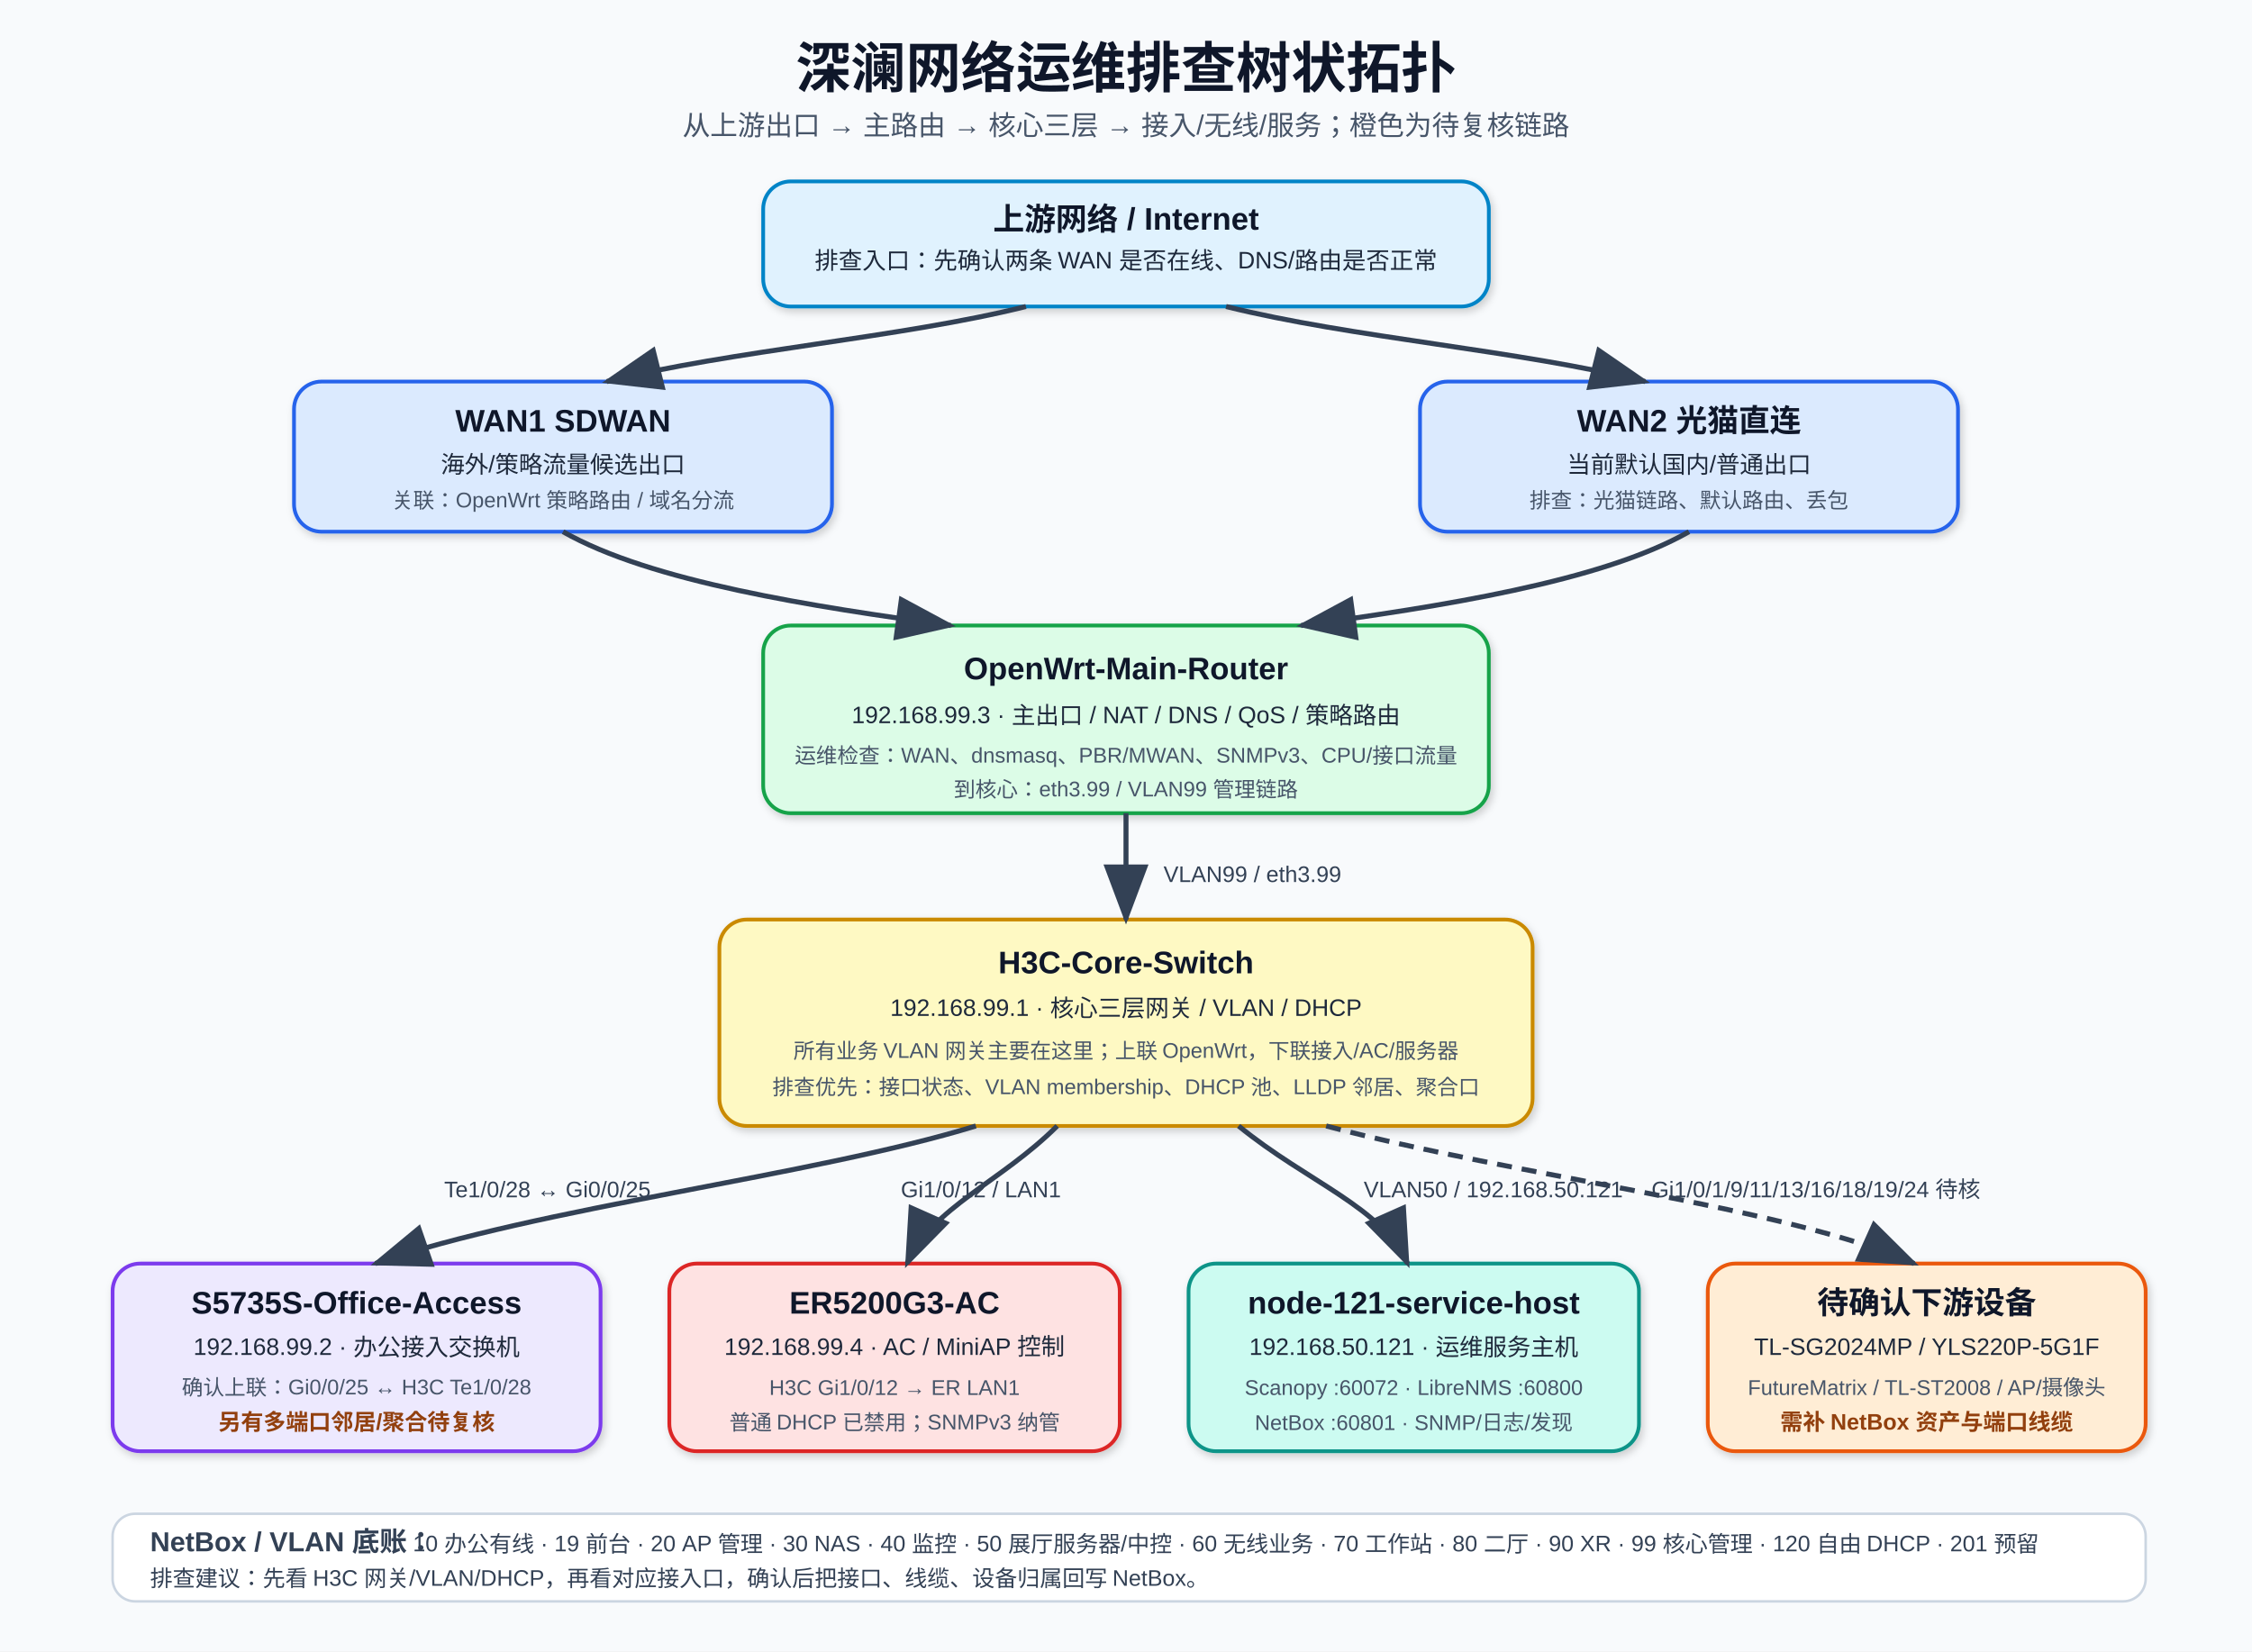
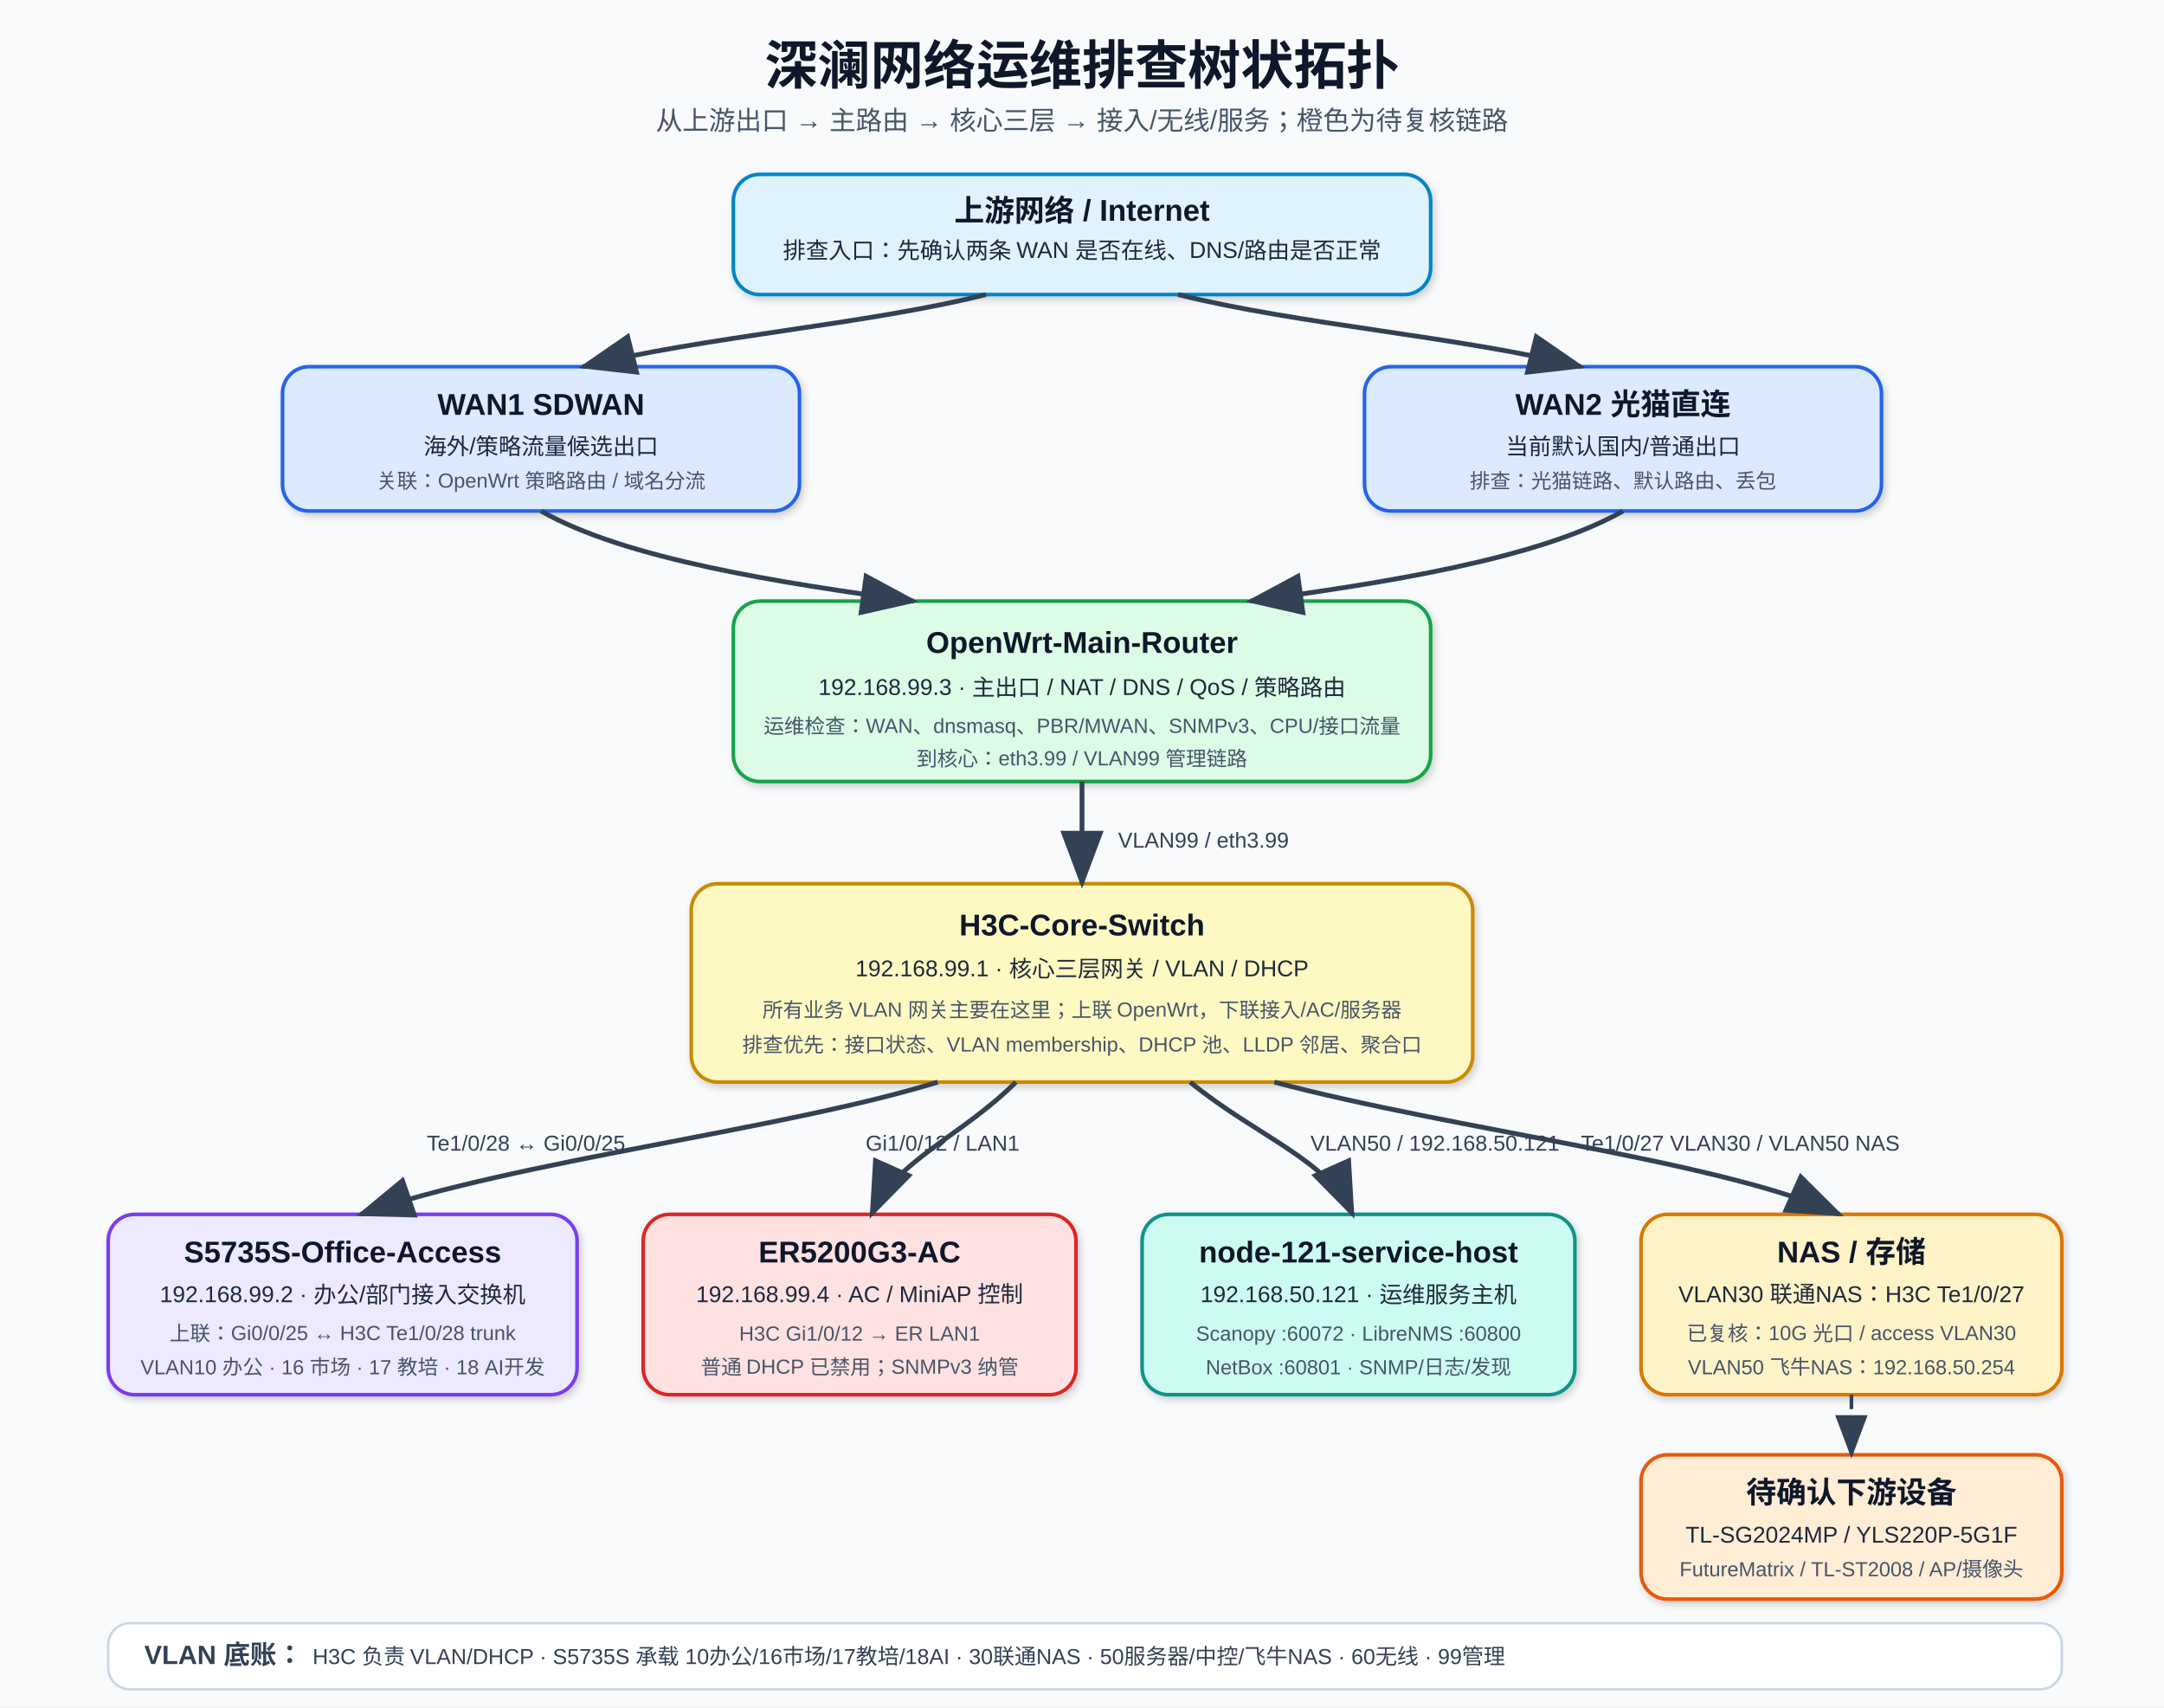
- <svg xmlns="http://www.w3.org/2000/svg" width="1800" height="1320" viewBox="0 0 1800 1320" font-family="Arial, PingFang SC, Microsoft YaHei, sans-serif">
+ <svg xmlns="http://www.w3.org/2000/svg" width="1800" height="1420" viewBox="0 0 1800 1420" font-family="Arial, PingFang SC, Microsoft YaHei, sans-serif">
  <defs>
    <filter id="shadow" x="-10%" y="-10%" width="120%" height="130%">
      <feDropShadow dx="2" dy="3" stdDeviation="3" flood-opacity="0.18" />
    </filter>
    <marker id="arrow" markerWidth="12" markerHeight="9" refX="11" refY="4.5" orient="auto">
      <path d="M0,0 L12,4.5 L0,9 z" fill="#334155" />
    </marker>
    <style>
      .title{font-size:44px;font-weight:800;fill:#0f172a}.subtitle{font-size:22px;fill:#475569}.box{stroke-width:3;rx:22;filter:url(#shadow)}.tier{font-size:22px;font-weight:800;fill:#334155}.h{font-size:25px;font-weight:800;fill:#0f172a}.t{font-size:19px;fill:#1e293b}.s{font-size:17px;fill:#475569}.warn{font-size:18px;fill:#92400e;font-weight:700}.line{stroke:#334155;stroke-width:4;fill:none;marker-end:url(#arrow)}.dash{stroke-dasharray:12 8}.thin{stroke-width:3}.legend{font-size:18px;fill:#334155}
    </style>
  </defs>
-   <rect width="1800" height="1320" fill="#f8fafc" />
+   <rect width="1800" height="1420" fill="#f8fafc" />
  <text x="900" y="70" text-anchor="middle" class="title">深澜网络运维排查树状拓扑</text>
  <text x="900" y="108" text-anchor="middle" class="subtitle">从上游出口 → 主路由 → 核心三层 → 接入/无线/服务；橙色为待复核链路</text>
  <rect x="610" y="145" width="580" height="100" class="box" fill="#e0f2fe" stroke="#0284c7" />
  <text x="900" y="184" text-anchor="middle" class="h">上游网络 / Internet</text>
  <text x="900" y="215" text-anchor="middle" class="t">排查入口：先确认两条 WAN 是否在线、DNS/路由是否正常</text>
  <rect x="235" y="305" width="430" height="120" class="box" fill="#dbeafe" stroke="#2563eb" />
  <text x="450" y="345" text-anchor="middle" class="h">WAN1 SDWAN</text>
  <text x="450" y="378" text-anchor="middle" class="t">海外/策略流量候选出口</text>
  <text x="450" y="406" text-anchor="middle" class="s">关联：OpenWrt 策略路由 / 域名分流</text>
  <rect x="1135" y="305" width="430" height="120" class="box" fill="#dbeafe" stroke="#2563eb" />
  <text x="1350" y="345" text-anchor="middle" class="h">WAN2 光猫直连</text>
  <text x="1350" y="378" text-anchor="middle" class="t">当前默认国内/普通出口</text>
  <text x="1350" y="406" text-anchor="middle" class="s">排查：光猫链路、默认路由、丢包</text>
  <path d="M820 245 C720 270 585 280 485 305" class="line" />
  <path d="M980 245 C1080 270 1215 280 1315 305" class="line" />
  <rect x="610" y="500" width="580" height="150" class="box" fill="#dcfce7" stroke="#16a34a" />
  <text x="900" y="543" text-anchor="middle" class="h">OpenWrt-Main-Router</text>
  <text x="900" y="578" text-anchor="middle" class="t">192.168.99.3 · 主出口 / NAT / DNS / QoS / 策略路由</text>
  <text x="900" y="610" text-anchor="middle" class="s">运维检查：WAN、dnsmasq、PBR/MWAN、SNMPv3、CPU/接口流量</text>
  <text x="900" y="637" text-anchor="middle" class="s">到核心：eth3.99 / VLAN99 管理链路</text>
  <path d="M450 425 C520 465 650 485 760 500" class="line" />
  <path d="M1350 425 C1280 465 1150 485 1040 500" class="line" />
  <rect x="575" y="735" width="650" height="165" class="box" fill="#fef9c3" stroke="#ca8a04" />
  <text x="900" y="778" text-anchor="middle" class="h">H3C-Core-Switch</text>
  <text x="900" y="812" text-anchor="middle" class="t">192.168.99.1 · 核心三层网关 / VLAN / DHCP</text>
  <text x="900" y="846" text-anchor="middle" class="s">所有业务 VLAN 网关主要在这里；上联 OpenWrt，下联接入/AC/服务器</text>
  <text x="900" y="875" text-anchor="middle" class="s">排查优先：接口状态、VLAN membership、DHCP 池、LLDP 邻居、聚合口</text>
  <path d="M900 650 L900 735" class="line" />
  <text x="930" y="705" class="legend">VLAN99 / eth3.99</text>
  <rect x="90" y="1010" width="390" height="150" class="box" fill="#ede9fe" stroke="#7c3aed" />
  <text x="285" y="1050" text-anchor="middle" class="h">S5735S-Office-Access</text>
-   <text x="285" y="1083" text-anchor="middle" class="t">192.168.99.2 · 办公接入交换机</text>
-   <text x="285" y="1115" text-anchor="middle" class="s">确认上联：Gi0/0/25 ↔ H3C Te1/0/28</text>
-   <text x="285" y="1143" text-anchor="middle" class="warn">另有多端口邻居/聚合待复核</text>
+   <text x="285" y="1083" text-anchor="middle" class="t">192.168.99.2 · 办公/部门接入交换机</text>
+   <text x="285" y="1115" text-anchor="middle" class="s">上联：Gi0/0/25 ↔ H3C Te1/0/28 trunk</text>
+   <text x="285" y="1143" text-anchor="middle" class="s">VLAN10 办公 · 16 市场 · 17 教培 · 18 AI开发</text>
  <rect x="535" y="1010" width="360" height="150" class="box" fill="#fee2e2" stroke="#dc2626" />
  <text x="715" y="1050" text-anchor="middle" class="h">ER5200G3-AC</text>
  <text x="715" y="1083" text-anchor="middle" class="t">192.168.99.4 · AC / MiniAP 控制</text>
  <text x="715" y="1115" text-anchor="middle" class="s">H3C Gi1/0/12 → ER LAN1</text>
  <text x="715" y="1143" text-anchor="middle" class="s">普通 DHCP 已禁用；SNMPv3 纳管</text>
  <rect x="950" y="1010" width="360" height="150" class="box" fill="#ccfbf1" stroke="#0d9488" />
  <text x="1130" y="1050" text-anchor="middle" class="h">node-121-service-host</text>
  <text x="1130" y="1083" text-anchor="middle" class="t">192.168.50.121 · 运维服务主机</text>
  <text x="1130" y="1115" text-anchor="middle" class="s">Scanopy :60072 · LibreNMS :60800</text>
  <text x="1130" y="1143" text-anchor="middle" class="s">NetBox :60801 · SNMP/日志/发现</text>
-   <rect x="1365" y="1010" width="350" height="150" class="box" fill="#ffedd5" stroke="#ea580c" />
-   <text x="1540" y="1050" text-anchor="middle" class="h">待确认下游设备</text>
-   <text x="1540" y="1083" text-anchor="middle" class="t">TL-SG2024MP / YLS220P-5G1F</text>
-   <text x="1540" y="1115" text-anchor="middle" class="s">FutureMatrix / TL-ST2008 / AP/摄像头</text>
-   <text x="1540" y="1143" text-anchor="middle" class="warn">需补 NetBox 资产与端口线缆</text>
+   <rect x="1365" y="1010" width="350" height="150" class="box" fill="#fef3c7" stroke="#d97706" />
+   <text x="1540" y="1050" text-anchor="middle" class="h">NAS / 存储</text>
+   <text x="1540" y="1083" text-anchor="middle" class="t">VLAN30 联通NAS：H3C Te1/0/27</text>
+   <text x="1540" y="1115" text-anchor="middle" class="s">已复核：10G 光口 / access VLAN30</text>
+   <text x="1540" y="1143" text-anchor="middle" class="s">VLAN50 飞牛NAS：192.168.50.254</text>
+   <rect x="1365" y="1210" width="350" height="120" class="box" fill="#ffedd5" stroke="#ea580c" />
+   <text x="1540" y="1250" text-anchor="middle" class="h">待确认下游设备</text>
+   <text x="1540" y="1283" text-anchor="middle" class="t">TL-SG2024MP / YLS220P-5G1F</text>
+   <text x="1540" y="1311" text-anchor="middle" class="s">FutureMatrix / TL-ST2008 / AP/摄像头</text>
  <path d="M780 900 C650 940 430 965 300 1010" class="line" />
  <text x="355" y="957" class="legend">Te1/0/28 ↔ Gi0/0/25</text>
  <path d="M845 900 C800 945 745 965 725 1010" class="line" />
  <text x="720" y="957" class="legend">Gi1/0/12 / LAN1</text>
  <path d="M990 900 C1045 945 1105 965 1125 1010" class="line" />
  <text x="1090" y="957" class="legend">VLAN50 / 192.168.50.121</text>
-   <path d="M1060 900 C1210 940 1430 965 1530 1010" class="line dash" />
-   <text x="1320" y="957" class="legend">Gi1/0/1/9/11/13/16/18/19/24 待核</text>
-   <rect x="90" y="1210" width="1625" height="70" rx="18" fill="#ffffff" stroke="#cbd5e1" stroke-width="2" />
-   <text x="120" y="1240" class="tier">NetBox / VLAN 底账：</text>
-   <text x="330" y="1240" class="legend">10 办公有线 · 19 前台 · 20 AP 管理 · 30 NAS · 40 监控 · 50 展厅服务器/中控 · 60 无线业务 · 70 工作站 · 80 二厅 · 90 XR · 99 核心管理 · 120 自由 DHCP · 201 预留</text>
-   <text x="120" y="1268" class="legend">排查建议：先看 H3C 网关/VLAN/DHCP，再看对应接入口，确认后把接口、线缆、设备归属回写 NetBox。</text>
+   <path d="M1060 900 C1210 940 1430 965 1530 1010" class="line" />
+   <text x="1315" y="957" class="legend">Te1/0/27 VLAN30 / VLAN50 NAS</text>
+   <path d="M1540 1160 L1540 1210" class="line dash thin" />
+   <rect x="90" y="1350" width="1625" height="55" rx="18" fill="#ffffff" stroke="#cbd5e1" stroke-width="2" />
+   <text x="120" y="1384" class="tier">VLAN 底账：</text>
+   <text x="260" y="1384" class="legend">H3C 负责 VLAN/DHCP · S5735S 承载 10办公/16市场/17教培/18AI · 30联通NAS · 50服务器/中控/飞牛NAS · 60无线 · 99管理</text>
</svg>
